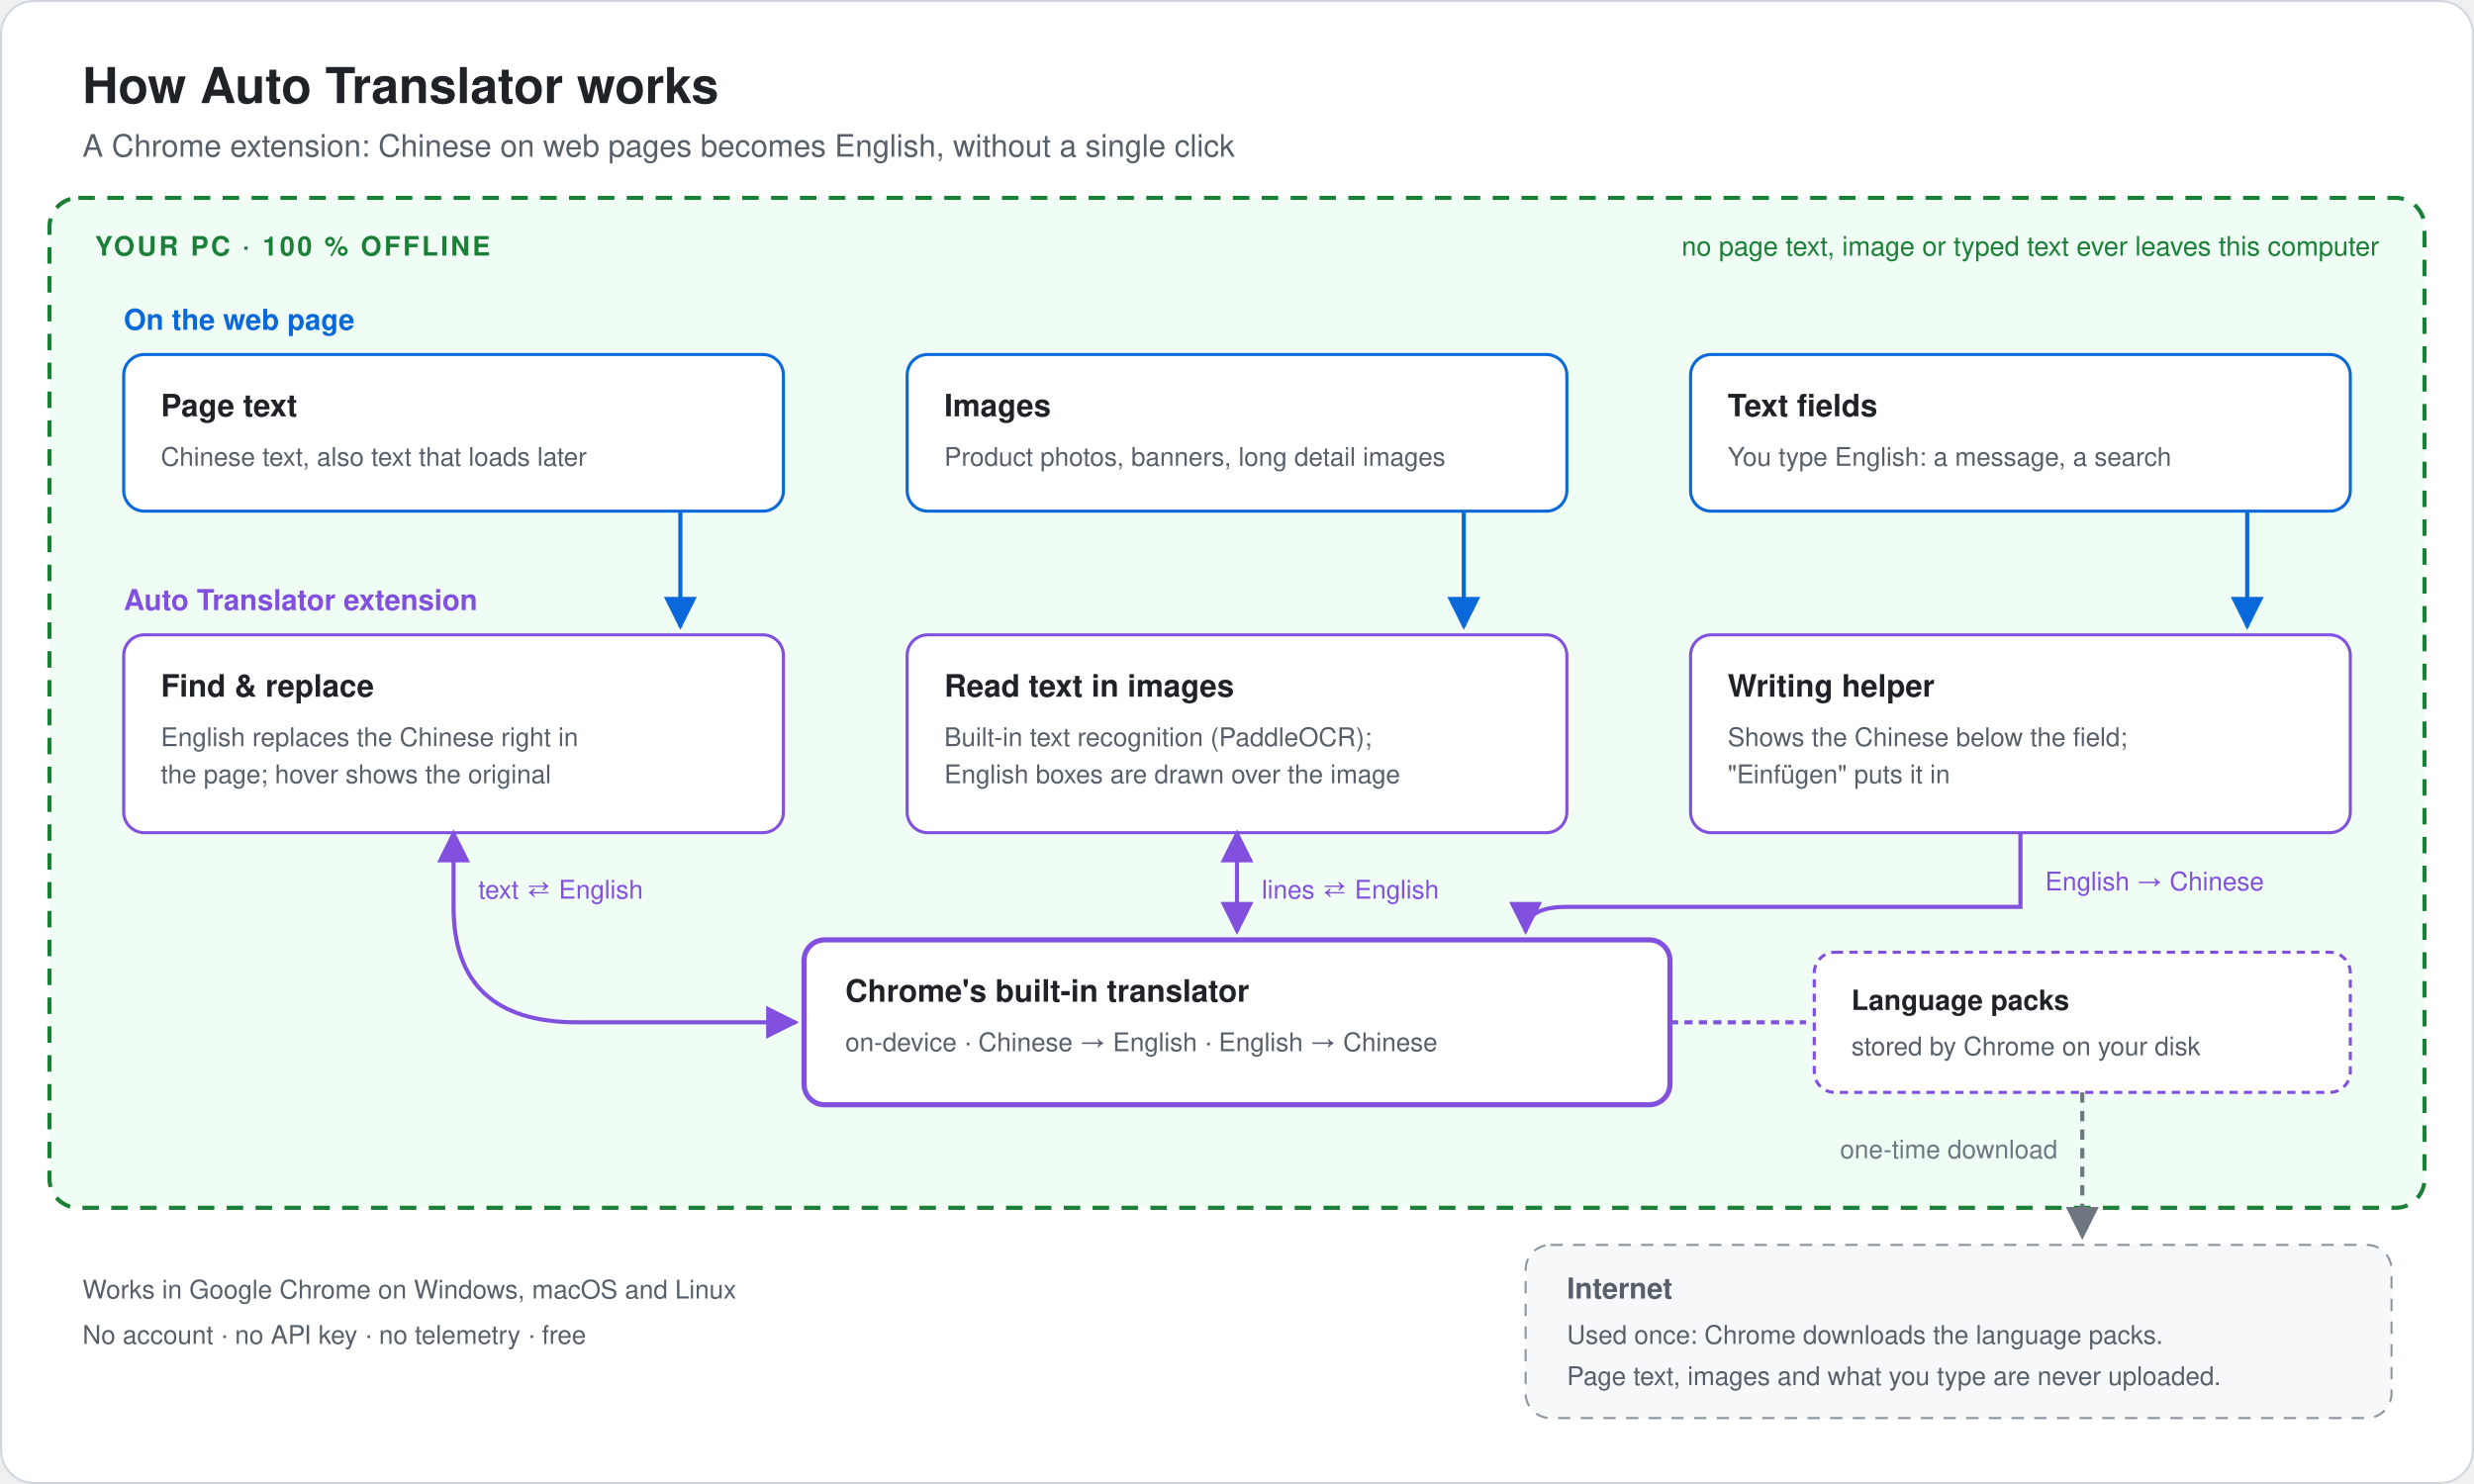
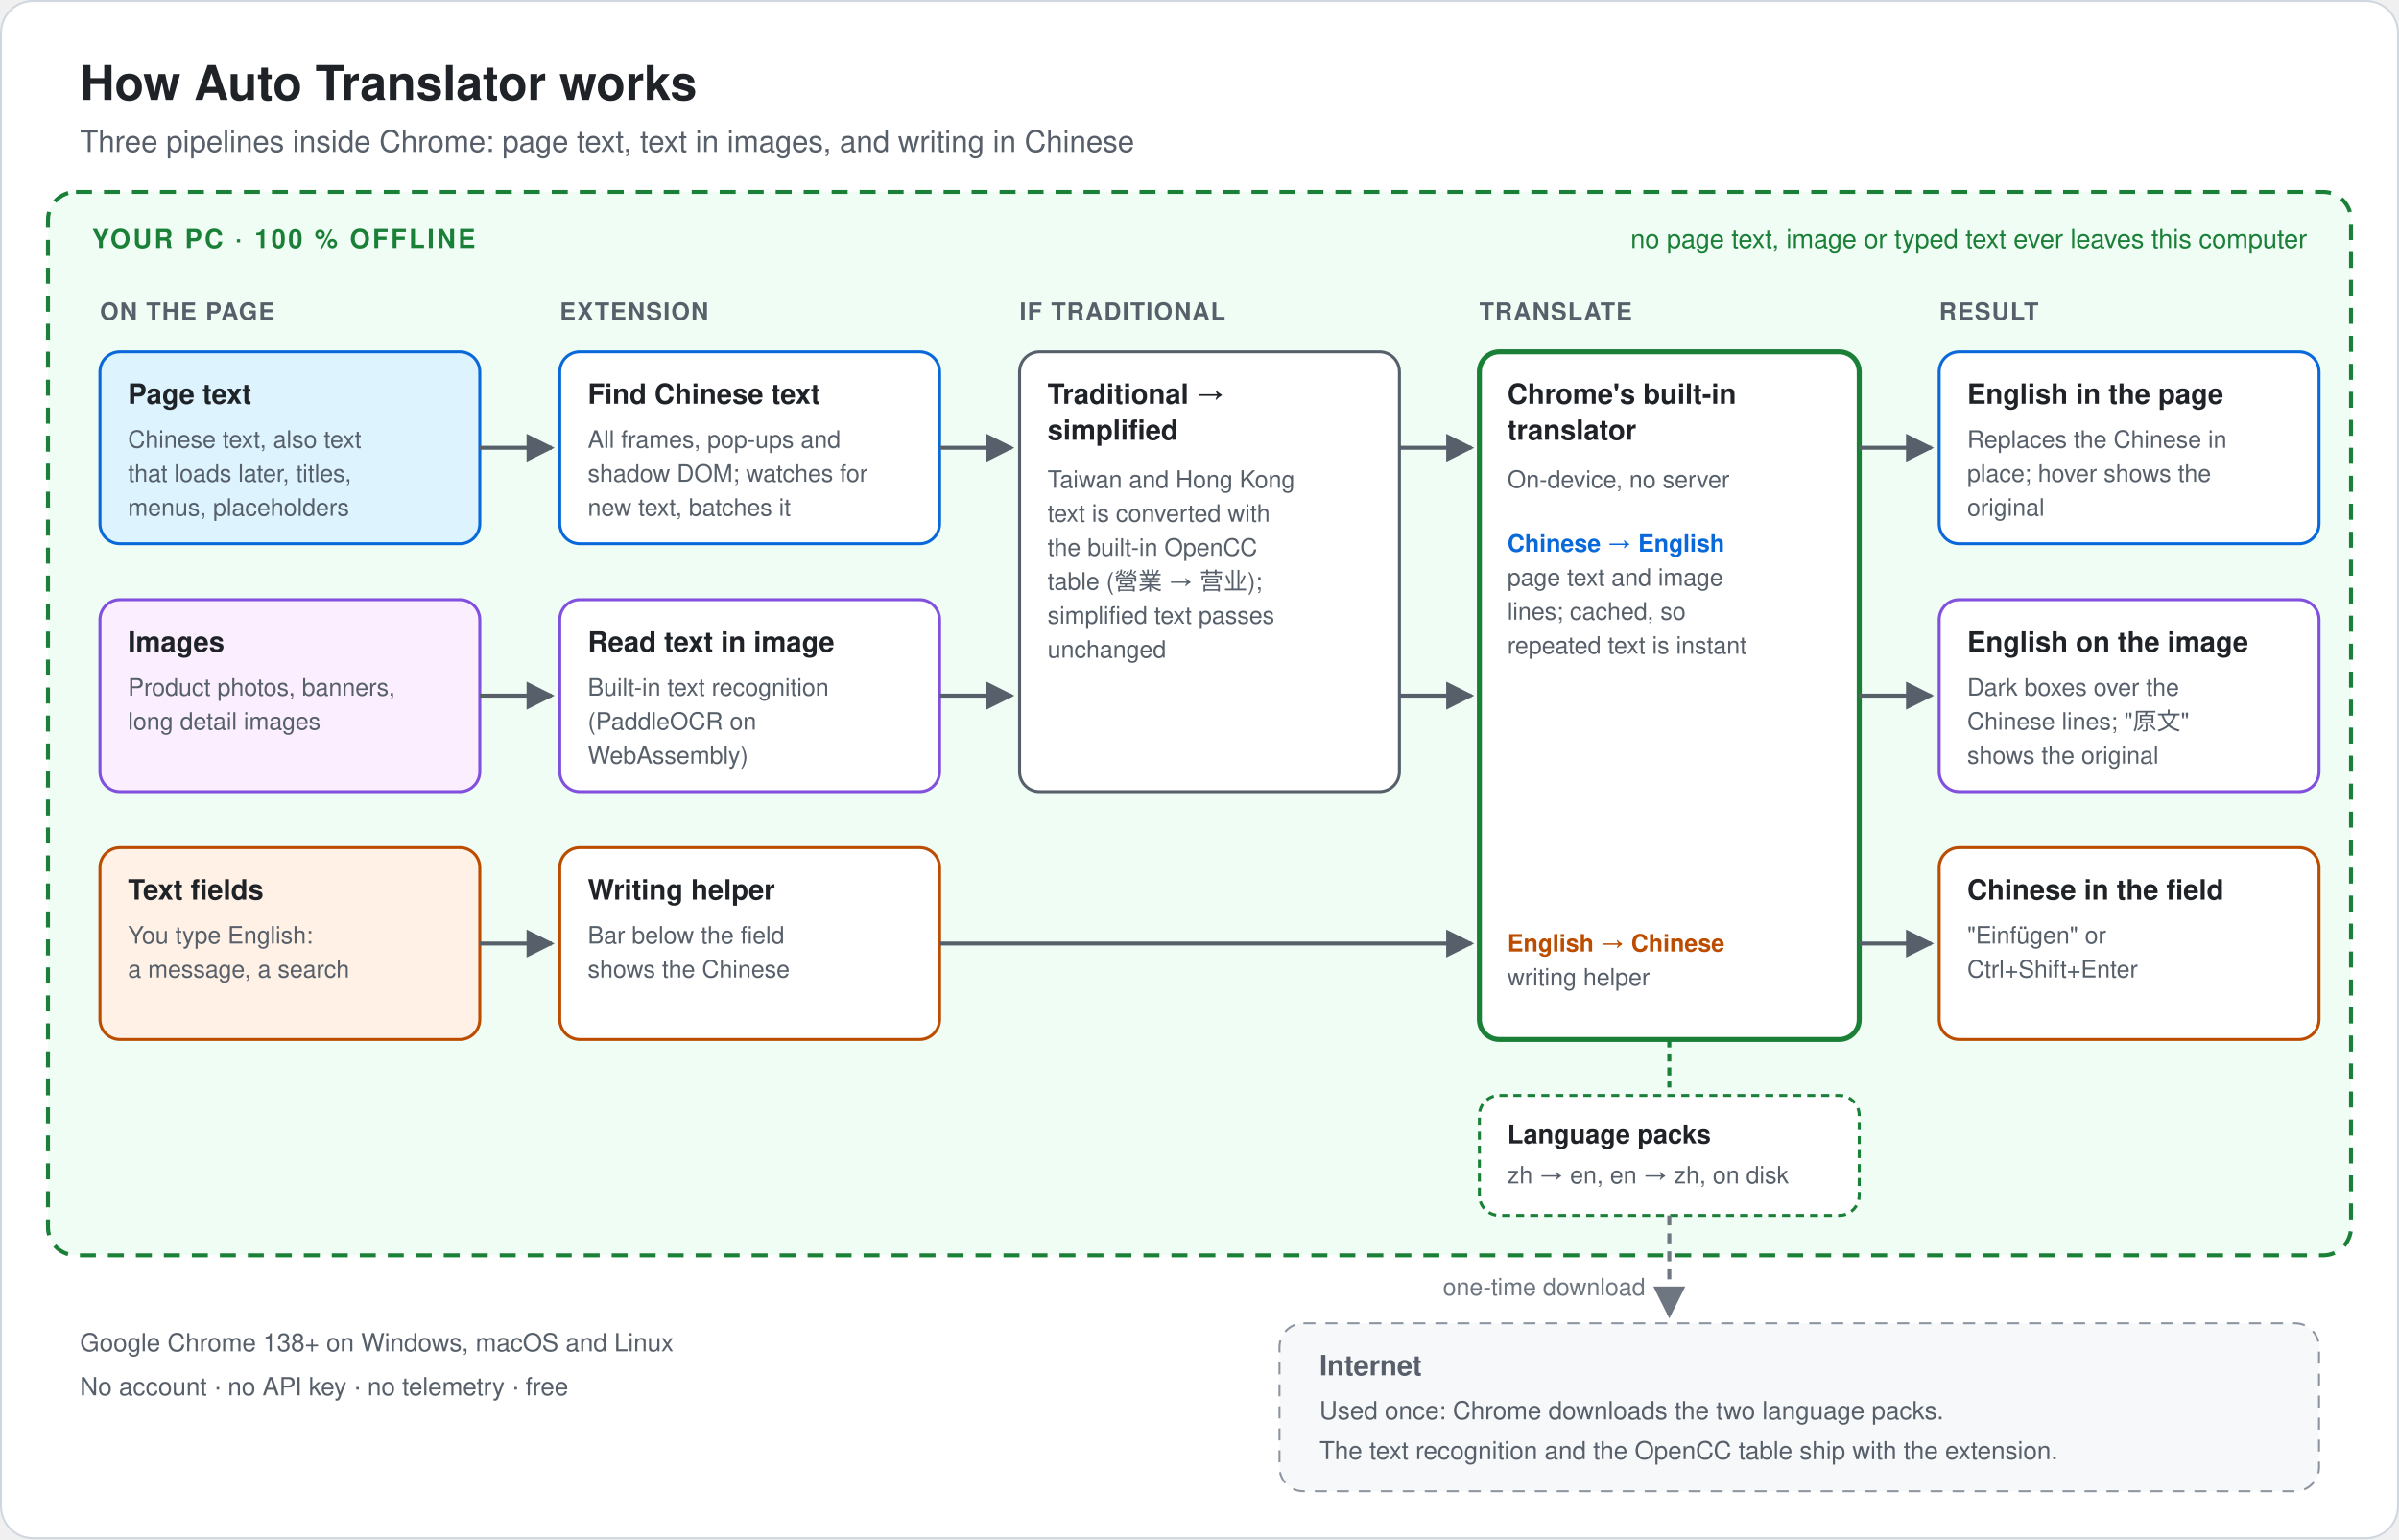
- <svg xmlns="http://www.w3.org/2000/svg" width="1200" height="720" viewBox="0 0 1200 720" font-family="-apple-system, 'Segoe UI', Helvetica, Arial, sans-serif">
+ <svg xmlns="http://www.w3.org/2000/svg" width="1200" height="770" viewBox="0 0 1200 770" font-family="-apple-system, 'Segoe UI', Helvetica, Arial, sans-serif">
  <defs>
-     <marker id="purple" viewBox="0 0 10 10" refX="9" refY="5" markerWidth="8" markerHeight="8" orient="auto-start-reverse">
-       <path d="M0 0 L10 5 L0 10 z" fill="#8250df" />
+     <marker id="a" viewBox="0 0 10 10" refX="9" refY="5" markerWidth="7" markerHeight="7" orient="auto-start-reverse">
+       <path d="M0 0 L10 5 L0 10 z" fill="#57606a" />
    </marker>
-     <marker id="blue" viewBox="0 0 10 10" refX="9" refY="5" markerWidth="8" markerHeight="8" orient="auto-start-reverse">
-       <path d="M0 0 L10 5 L0 10 z" fill="#0969da" />
-     </marker>
-     <marker id="gray" viewBox="0 0 10 10" refX="9" refY="5" markerWidth="8" markerHeight="8" orient="auto-start-reverse">
+     <marker id="g" viewBox="0 0 10 10" refX="9" refY="5" markerWidth="8" markerHeight="8" orient="auto-start-reverse">
      <path d="M0 0 L10 5 L0 10 z" fill="#6e7781" />
    </marker>
  </defs>
-   <rect x="0.5" y="0.5" width="1199" height="719" rx="16" fill="#ffffff" stroke="#d0d7de" />
+   <rect x="0.5" y="0.5" width="1199" height="769" rx="16" fill="#ffffff" stroke="#d0d7de" />
  <text x="40" y="50" font-size="24" font-weight="700" fill="#1f2328">How Auto Translator works</text>
-   <text x="40" y="76" font-size="15" fill="#57606a">A Chrome extension: Chinese on web pages becomes English, without a single click</text>
-   <rect x="24" y="96" width="1152" height="490" rx="14" fill="#f0fdf4" stroke="#1a7f37" stroke-width="2" stroke-dasharray="8 6" />
+   <text x="40" y="76" font-size="15" fill="#57606a">Three pipelines inside Chrome: page text, text in images, and writing in Chinese</text>
+   <rect x="24" y="96" width="1152" height="532" rx="14" fill="#f0fdf4" stroke="#1a7f37" stroke-width="2" stroke-dasharray="8 6" />
  <text x="46" y="124" font-size="13" font-weight="700" fill="#1a7f37" letter-spacing="1.2">YOUR PC · 100 % OFFLINE</text>
  <text x="1154" y="124" font-size="13" fill="#1a7f37" text-anchor="end">no page text, image or typed text ever leaves this computer</text>
-   <text x="60" y="160" font-size="14" font-weight="700" fill="#0969da">On the web page</text>
-   <g font-size="12.5" fill="#57606a">
-     <rect x="60" y="172" width="320" height="76" rx="10" fill="#ffffff" stroke="#0969da" stroke-width="1.5" />
-     <text x="78" y="202" font-size="15" font-weight="700" fill="#1f2328">Page text</text>
-     <text x="78" y="226">Chinese text, also text that loads later</text>
-     <rect x="440" y="172" width="320" height="76" rx="10" fill="#ffffff" stroke="#0969da" stroke-width="1.5" />
-     <text x="458" y="202" font-size="15" font-weight="700" fill="#1f2328">Images</text>
-     <text x="458" y="226">Product photos, banners, long detail images</text>
-     <rect x="820" y="172" width="320" height="76" rx="10" fill="#ffffff" stroke="#0969da" stroke-width="1.5" />
-     <text x="838" y="202" font-size="15" font-weight="700" fill="#1f2328">Text fields</text>
-     <text x="838" y="226">You type English: a message, a search</text>
+   <g font-size="12" font-weight="700" fill="#57606a" letter-spacing="0.6">
+     <text x="50" y="160">ON THE PAGE</text>
+     <text x="280" y="160">EXTENSION</text>
+     <text x="510" y="160">IF TRADITIONAL</text>
+     <text x="740" y="160">TRANSLATE</text>
+     <text x="970" y="160">RESULT</text>
  </g>
-   <text x="60" y="296" font-size="14" font-weight="700" fill="#8250df">Auto Translator extension</text>
-   <g font-size="12.5" fill="#57606a">
-     <rect x="60" y="308" width="320" height="96" rx="10" fill="#ffffff" stroke="#8250df" stroke-width="1.5" />
-     <text x="78" y="338" font-size="15" font-weight="700" fill="#1f2328">Find &amp; replace</text>
-     <text x="78" y="362">English replaces the Chinese right in</text>
-     <text x="78" y="380">the page; hover shows the original</text>
-     <rect x="440" y="308" width="320" height="96" rx="10" fill="#ffffff" stroke="#8250df" stroke-width="1.5" />
-     <text x="458" y="338" font-size="15" font-weight="700" fill="#1f2328">Read text in images</text>
-     <text x="458" y="362">Built-in text recognition (PaddleOCR);</text>
-     <text x="458" y="380">English boxes are drawn over the image</text>
-     <rect x="820" y="308" width="320" height="96" rx="10" fill="#ffffff" stroke="#8250df" stroke-width="1.5" />
-     <text x="838" y="338" font-size="15" font-weight="700" fill="#1f2328">Writing helper</text>
-     <text x="838" y="362">Shows the Chinese below the field;</text>
-     <text x="838" y="380">"Einfügen" puts it in</text>
+   <g font-size="12" fill="#57606a">
+     <rect x="50" y="176" width="190" height="96" rx="10" fill="#ddf4ff" stroke="#0969da" stroke-width="1.5" />
+     <text x="64" y="202" font-size="14" font-weight="700" fill="#1f2328">Page text</text>
+     <text x="64" y="224">Chinese text, also text</text>
+     <text x="64" y="241">that loads later, titles,</text>
+     <text x="64" y="258">menus, placeholders</text>
+     <rect x="280" y="176" width="190" height="96" rx="10" fill="#ffffff" stroke="#0969da" stroke-width="1.5" />
+     <text x="294" y="202" font-size="14" font-weight="700" fill="#1f2328">Find Chinese text</text>
+     <text x="294" y="224">All frames, pop-ups and</text>
+     <text x="294" y="241">shadow DOM; watches for</text>
+     <text x="294" y="258">new text, batches it</text>
+     <rect x="970" y="176" width="190" height="96" rx="10" fill="#ffffff" stroke="#0969da" stroke-width="1.5" />
+     <text x="984" y="202" font-size="14" font-weight="700" fill="#1f2328">English in the page</text>
+     <text x="984" y="224">Replaces the Chinese in</text>
+     <text x="984" y="241">place; hover shows the</text>
+     <text x="984" y="258">original</text>
  </g>
-   <g stroke="#0969da" stroke-width="2" fill="none">
-     <path d="M330 248 V304" marker-end="url(#blue)" />
-     <path d="M710 248 V304" marker-end="url(#blue)" />
-     <path d="M1090 248 V304" marker-end="url(#blue)" />
+   <g font-size="12" fill="#57606a">
+     <rect x="50" y="300" width="190" height="96" rx="10" fill="#fbefff" stroke="#8250df" stroke-width="1.5" />
+     <text x="64" y="326" font-size="14" font-weight="700" fill="#1f2328">Images</text>
+     <text x="64" y="348">Product photos, banners,</text>
+     <text x="64" y="365">long detail images</text>
+     <rect x="280" y="300" width="190" height="96" rx="10" fill="#ffffff" stroke="#8250df" stroke-width="1.5" />
+     <text x="294" y="326" font-size="14" font-weight="700" fill="#1f2328">Read text in image</text>
+     <text x="294" y="348">Built-in text recognition</text>
+     <text x="294" y="365">(PaddleOCR on</text>
+     <text x="294" y="382">WebAssembly)</text>
+     <rect x="970" y="300" width="190" height="96" rx="10" fill="#ffffff" stroke="#8250df" stroke-width="1.5" />
+     <text x="984" y="326" font-size="14" font-weight="700" fill="#1f2328">English on the image</text>
+     <text x="984" y="348">Dark boxes over the</text>
+     <text x="984" y="365">Chinese lines; "原文"</text>
+     <text x="984" y="382">shows the original</text>
  </g>
-   <g font-size="12.5" fill="#57606a">
-     <rect x="390" y="456" width="420" height="80" rx="10" fill="#ffffff" stroke="#8250df" stroke-width="2.5" />
-     <text x="410" y="486" font-size="15" font-weight="700" fill="#1f2328">Chrome's built-in translator</text>
-     <text x="410" y="510">on-device · Chinese → English · English → Chinese</text>
-     <rect x="880" y="462" width="260" height="68" rx="10" fill="#ffffff" stroke="#8250df" stroke-width="1.5" stroke-dasharray="4 3" />
-     <text x="898" y="490" font-size="13.5" font-weight="700" fill="#1f2328">Language packs</text>
-     <text x="898" y="512">stored by Chrome on your disk</text>
+   <g font-size="12" fill="#57606a">
+     <rect x="50" y="424" width="190" height="96" rx="10" fill="#fff1e5" stroke="#bc4c00" stroke-width="1.5" />
+     <text x="64" y="450" font-size="14" font-weight="700" fill="#1f2328">Text fields</text>
+     <text x="64" y="472">You type English:</text>
+     <text x="64" y="489">a message, a search</text>
+     <rect x="280" y="424" width="190" height="96" rx="10" fill="#ffffff" stroke="#bc4c00" stroke-width="1.5" />
+     <text x="294" y="450" font-size="14" font-weight="700" fill="#1f2328">Writing helper</text>
+     <text x="294" y="472">Bar below the field</text>
+     <text x="294" y="489">shows the Chinese</text>
+     <rect x="970" y="424" width="190" height="96" rx="10" fill="#ffffff" stroke="#bc4c00" stroke-width="1.5" />
+     <text x="984" y="450" font-size="14" font-weight="700" fill="#1f2328">Chinese in the field</text>
+     <text x="984" y="472">"Einfügen" or</text>
+     <text x="984" y="489">Ctrl+Shift+Enter</text>
  </g>
-   <g stroke="#8250df" stroke-width="2" fill="none">
-     <path d="M220 404 V440 Q220 496 280 496 H386" marker-end="url(#purple)" marker-start="url(#purple)" />
-     <path d="M600 404 V452" marker-end="url(#purple)" marker-start="url(#purple)" />
-     <path d="M980 404 V440 Q980 440 960 440 H760 Q740 440 740 452" marker-end="url(#purple)" />
-     <path d="M810 496 H876" stroke-dasharray="4 3" />
+   <g font-size="12" fill="#57606a">
+     <rect x="510" y="176" width="190" height="220" rx="10" fill="#ffffff" stroke="#57606a" stroke-width="1.5" />
+     <text x="524" y="202" font-size="14" font-weight="700" fill="#1f2328">Traditional →</text>
+     <text x="524" y="220" font-size="14" font-weight="700" fill="#1f2328">simplified</text>
+     <text x="524" y="244">Taiwan and Hong Kong</text>
+     <text x="524" y="261">text is converted with</text>
+     <text x="524" y="278">the built-in OpenCC</text>
+     <text x="524" y="295">table (營業 → 营业);</text>
+     <text x="524" y="312">simplified text passes</text>
+     <text x="524" y="329">unchanged</text>
  </g>
-   <text x="232" y="436" font-size="12.5" fill="#8250df">text ⇄ English</text>
-   <text x="612" y="436" font-size="12.5" fill="#8250df">lines ⇄ English</text>
-   <text x="992" y="432" font-size="12.5" fill="#8250df">English → Chinese</text>
-   <path d="M1010 530 V600" stroke="#6e7781" stroke-width="2" stroke-dasharray="5 4" fill="none" marker-end="url(#gray)" />
-   <text x="998" y="562" font-size="12.5" fill="#6e7781" text-anchor="end">one-time download</text>
-   <rect x="740" y="604" width="420" height="84" rx="12" fill="#f6f8fa" stroke="#8c959f" stroke-dasharray="6 5" />
-   <text x="760" y="630" font-size="14" font-weight="700" fill="#57606a">Internet</text>
-   <text x="760" y="652" font-size="12.5" fill="#57606a">Used once: Chrome downloads the language packs.</text>
-   <text x="760" y="672" font-size="12.5" fill="#57606a">Page text, images and what you type are never uploaded.</text>
-   <text x="40" y="630" font-size="12.5" fill="#57606a">Works in Google Chrome on Windows, macOS and Linux</text>
-   <text x="40" y="652" font-size="12.5" fill="#57606a">No account · no API key · no telemetry · free</text>
+   <g font-size="12" fill="#57606a">
+     <rect x="740" y="176" width="190" height="344" rx="10" fill="#ffffff" stroke="#1a7f37" stroke-width="2.5" />
+     <text x="754" y="202" font-size="14" font-weight="700" fill="#1f2328">Chrome's built-in</text>
+     <text x="754" y="220" font-size="14" font-weight="700" fill="#1f2328">translator</text>
+     <text x="754" y="244">On-device, no server</text>
+     <text x="754" y="276" font-weight="700" fill="#0969da">Chinese → English</text>
+     <text x="754" y="293">page text and image</text>
+     <text x="754" y="310">lines; cached, so</text>
+     <text x="754" y="327">repeated text is instant</text>
+     <text x="754" y="476" font-weight="700" fill="#bc4c00">English → Chinese</text>
+     <text x="754" y="493">writing helper</text>
+   </g>
+   <g stroke="#57606a" stroke-width="2" fill="none">
+     <path d="M240 224 H276" marker-end="url(#a)" />
+     <path d="M470 224 H506" marker-end="url(#a)" />
+     <path d="M700 224 H736" marker-end="url(#a)" />
+     <path d="M930 224 H966" marker-end="url(#a)" />
+     <path d="M240 348 H276" marker-end="url(#a)" />
+     <path d="M470 348 H506" marker-end="url(#a)" />
+     <path d="M700 348 H736" marker-end="url(#a)" />
+     <path d="M930 348 H966" marker-end="url(#a)" />
+     <path d="M240 472 H276" marker-end="url(#a)" />
+     <path d="M470 472 H736" marker-end="url(#a)" />
+     <path d="M930 472 H966" marker-end="url(#a)" />
+   </g>
+   <g font-size="12" fill="#57606a">
+     <rect x="740" y="548" width="190" height="60" rx="10" fill="#ffffff" stroke="#1a7f37" stroke-width="1.5" stroke-dasharray="4 3" />
+     <text x="754" y="572" font-size="13" font-weight="700" fill="#1f2328">Language packs</text>
+     <text x="754" y="592">zh → en, en → zh, on disk</text>
+   </g>
+   <path d="M835 520 V544" stroke="#1a7f37" stroke-width="2" stroke-dasharray="4 3" fill="none" />
+   <path d="M835 608 V658" stroke="#6e7781" stroke-width="2" stroke-dasharray="5 4" fill="none" marker-end="url(#g)" />
+   <text x="823" y="648" font-size="12" fill="#6e7781" text-anchor="end">one-time download</text>
+   <rect x="640" y="662" width="520" height="84" rx="12" fill="#f6f8fa" stroke="#8c959f" stroke-dasharray="6 5" />
+   <text x="660" y="688" font-size="14" font-weight="700" fill="#57606a">Internet</text>
+   <text x="660" y="710" font-size="12.5" fill="#57606a">Used once: Chrome downloads the two language packs.</text>
+   <text x="660" y="730" font-size="12.5" fill="#57606a">The text recognition and the OpenCC table ship with the extension.</text>
+   <text x="40" y="676" font-size="12.5" fill="#57606a">Google Chrome 138+ on Windows, macOS and Linux</text>
+   <text x="40" y="698" font-size="12.5" fill="#57606a">No account · no API key · no telemetry · free</text>
</svg>
